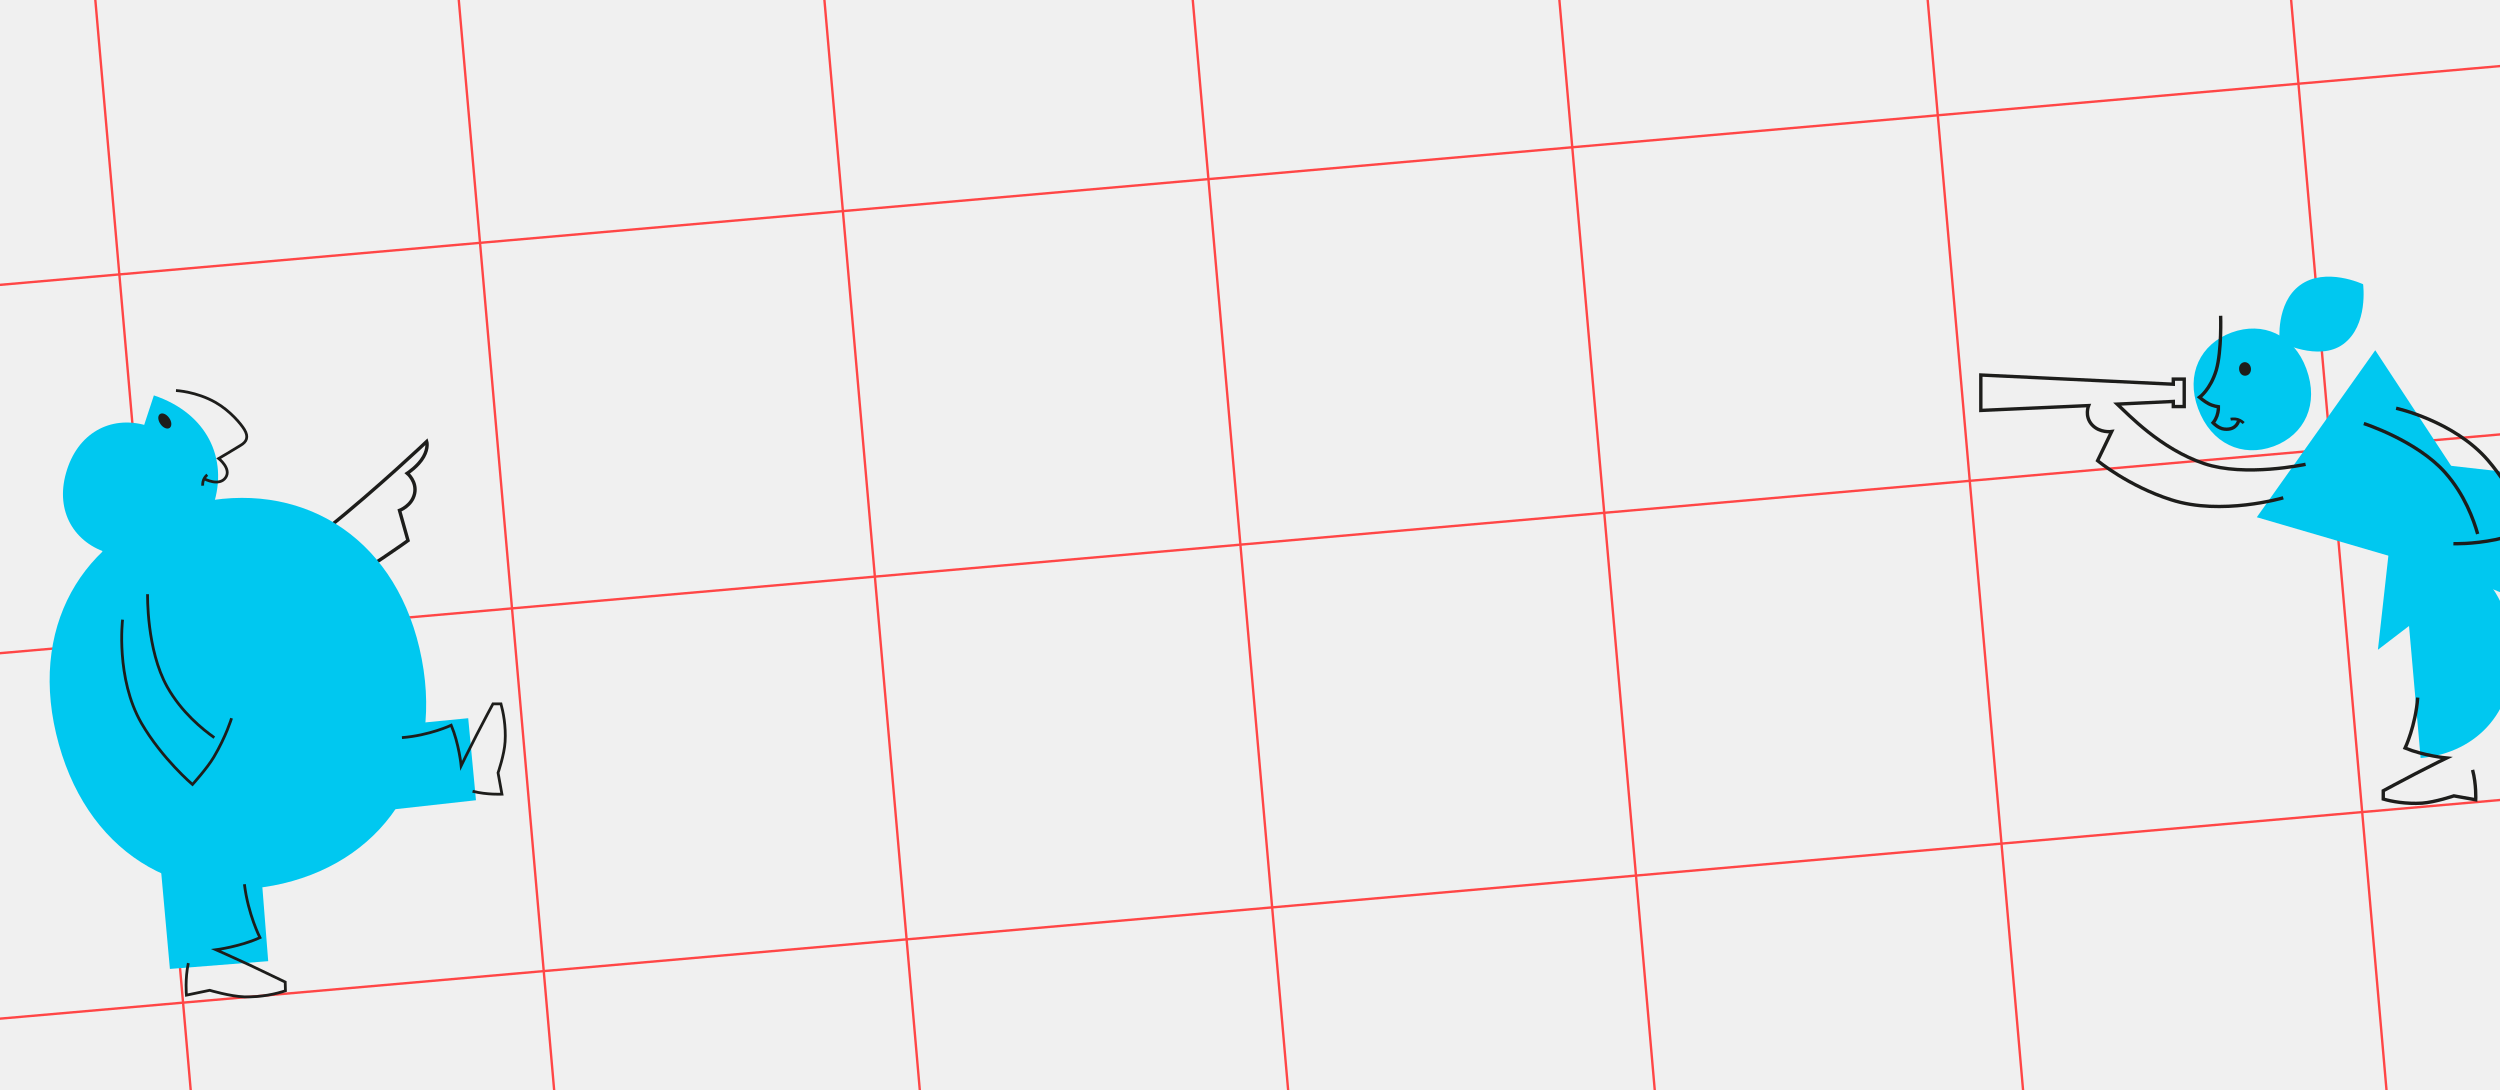
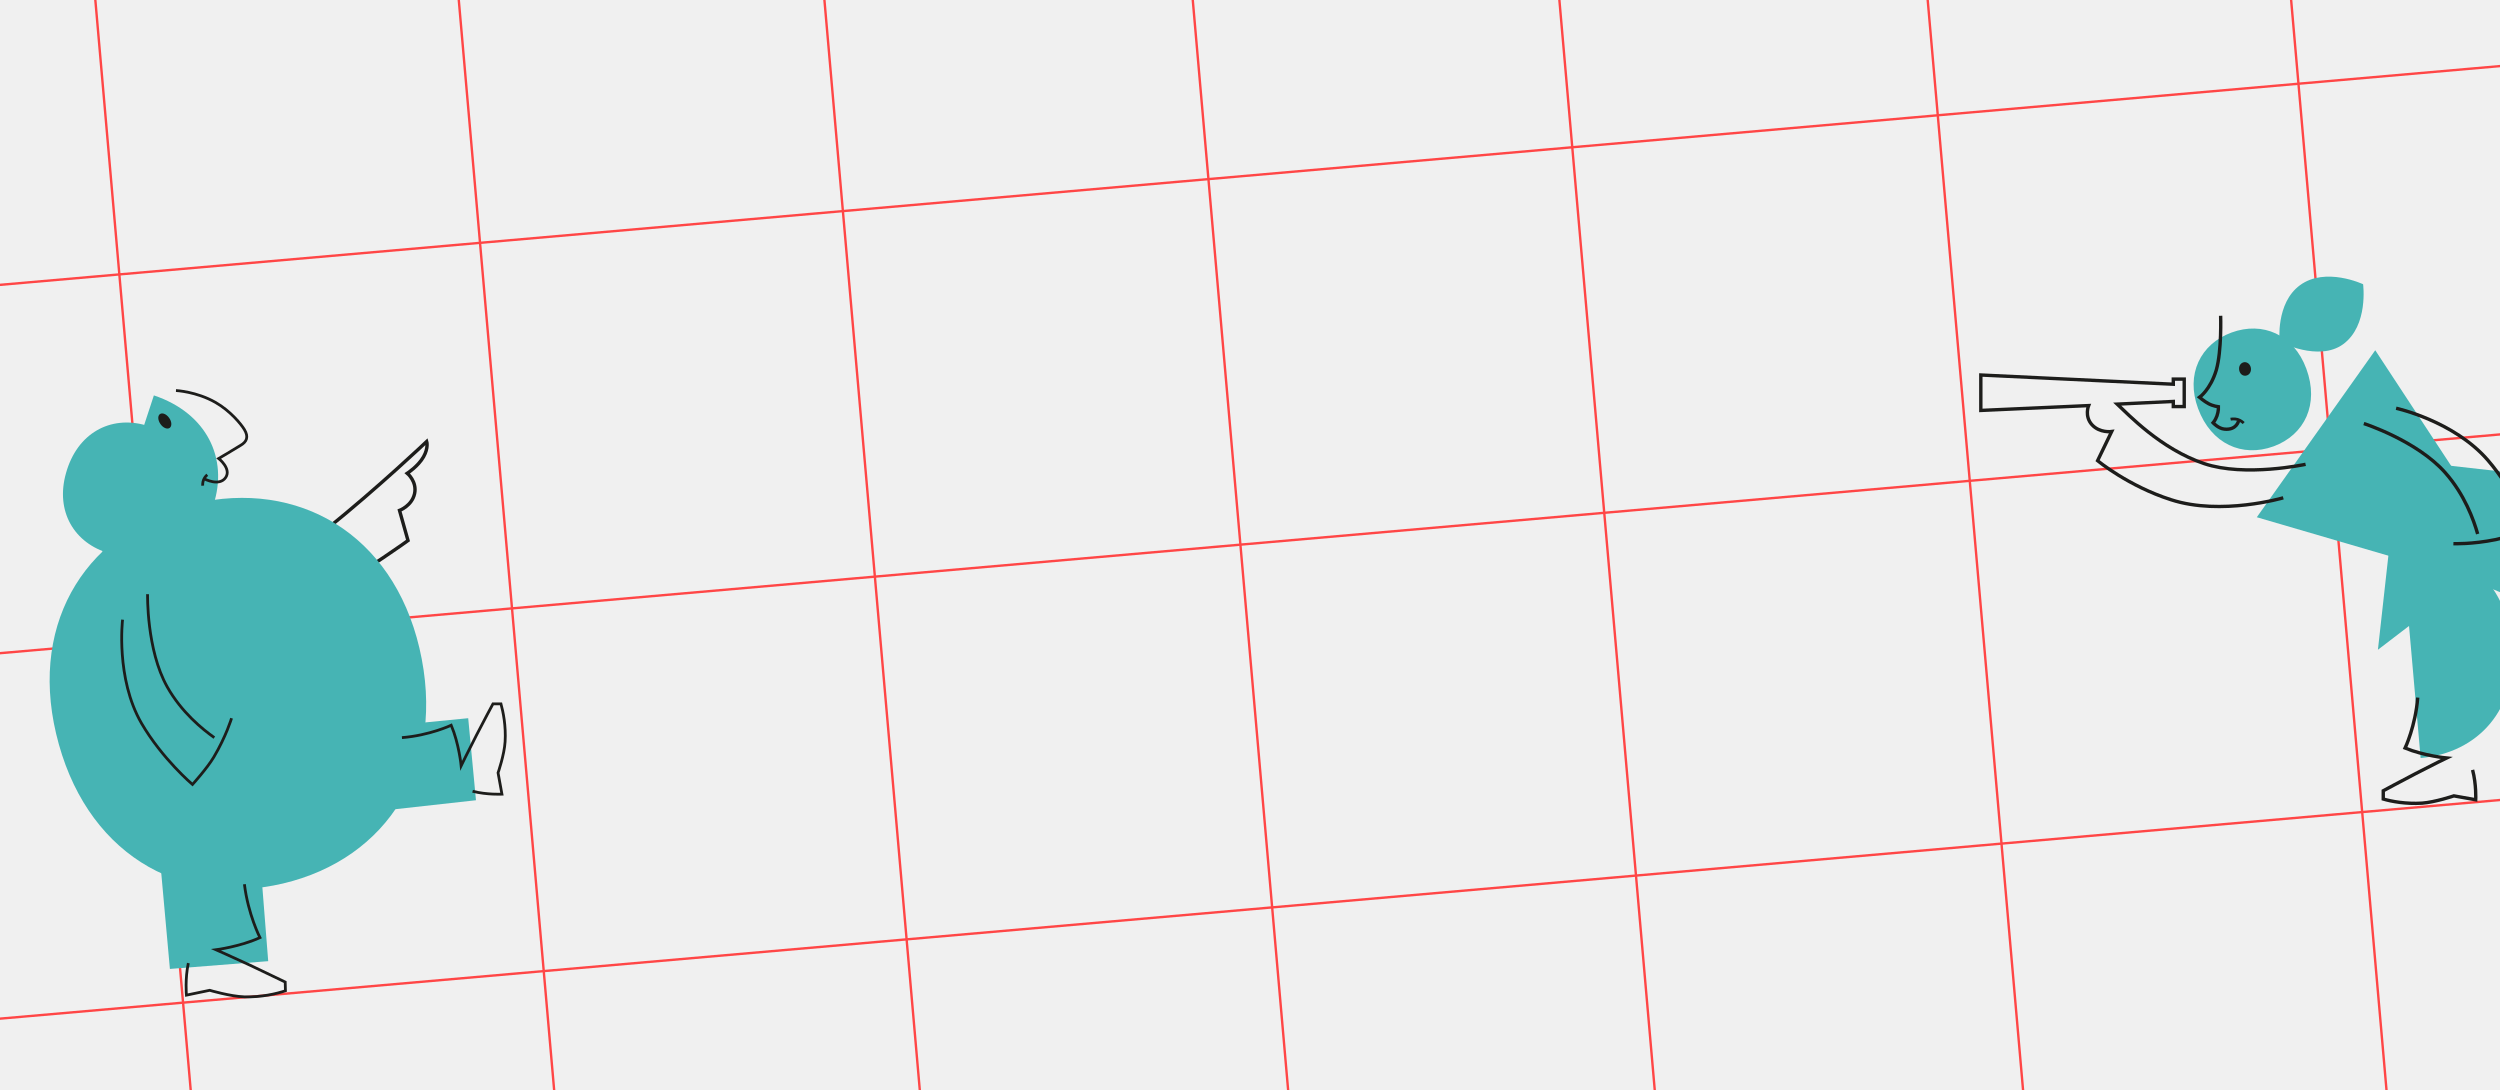
<svg xmlns="http://www.w3.org/2000/svg" version="1.1" x="0px" y="0px" viewBox="0 0 1030 449" style="enable-background:new 0 0 1030 449;" xml:space="preserve">
  <style type="text/css">
	.st0{fill:none;stroke:#FF4646;stroke-width:0.985;stroke-miterlimit:10;}
	.st1{fill:#E6B4C8;}
	.st2{fill:#FFF56E;}
	.st3{fill:none;stroke:#1D1D1B;stroke-width:1.6;}
	.st4{fill:none;stroke:#1D1D1B;stroke-width:1.692;}
	.st5{fill:#1D1D1B;}
	.st6{fill:#FFFFFF;fill-opacity:0;}
- 	.st7{fill:#00C8F0;}
+ 	.st7{fill:#46b4b4;}
	.st8{fill:none;stroke:#1D1D1B;stroke-width:1.5;}
	.st9{fill:none;}
	.st10{fill:none;stroke:#1D1D1B;stroke-width:1.413;}
	.st11{fill:none;stroke:#1D1D1B;stroke-width:1.525;}
	.st12{fill:none;stroke:#1D1D1B;stroke-width:1.613;}
	.st13{display:none;}
- 	.st14{display:inline;fill:#00C8F0;}
+ 	.st14{display:inline;fill:#46b4b4;}
	.st15{display:inline;}
	.st16{fill:none;stroke:#1D1D1B;stroke-width:1.155;}
	.st17{fill:none;stroke:#1D1D1B;stroke-width:1.222;}
	.st18{fill:none;stroke:#1D1D1B;stroke-width:1.177;}
	.st19{fill:none;stroke:#1D1D1B;stroke-width:1.4;}
</style>
  <g id="background">
    <path class="st0" d="M-534.6,14.3L1495-163.2 M1481.9-312.7L-547.7-135.1 M1468.7-463.3L-560.8-285.8 M1534.3,285.5L-495.3,463    M-508.4,313.6L1521.2,136 M-521.6,163L1508-14.6 M-469,764.3l2029.6-177.6 M-482,614.9l2029.6-177.6 M-442.8,1063.6l2029.6-177.6    M-456,913l2029.6-177.6 M133.8-631.1l171.5,1960.2 M283.3-644.2L454.8,1316 M433.9-657.4l171.5,1960.2 M-314.9-591.8l171.5,1960.2    M6.1,1355.3L-165.4-604.9 M-462.9-574.8l171.5,1960.2 M-14.8-618.1l171.5,1960.2 M883-696.6l171.5,1960.2 M1032.5-709.7   L1204,1250.5 M1183.1-722.9l171.5,1960.2 M1336.1-735.9l171.5,1960.2 M583.8-670.5l171.5,1960.2 M734.4-683.6l171.5,1960.2" />
  </g>
  <g id="background-vertical">
</g>
  <g id="background_solo">
</g>
  <g id="Layer_1">
</g>
  <g id="vertical_person_unten">
</g>
  <g id="vertical_person_oben">
</g>
  <g id="horizontal_person_rechts" class="st13">
    <path class="st14" d="M930.5,232.8l7.4,84.9c23.4-2,39.2-19.9,36.9-45.4C972.6,245.8,953.9,230.7,930.5,232.8" />
    <path class="st14" d="M1014.4,263.8c-6.3-22.6-27-34.8-52.6-27.7l21.8,78.6C1009.2,307.5,1020.6,286.4,1014.4,263.8" />
    <path class="st14" d="M937.2,133.3c13.4-1.2,22.4-11.6,21.1-26.8c-1.3-14.7-12-23.2-25.3-22c-13.4,1.2-22.4,11.4-21.1,26.1   C913.1,125.8,923.8,134.5,937.2,133.3" />
    <polygon class="st14" points="955.5,247.2 987.8,130.9 905.4,139.4  " />
    <polygon class="st14" points="961.7,190.4 913.1,250.4 1024.2,241.2  " />
    <g class="st15">
      <path class="st16" d="M926.7,168.2c0,0-12.9-1.8-28.8-5.8c-15.9-4-33-10.4-33-10.4l0.1-11.6c0,0-4.9-0.5-7-4.5    c-2.2-4.1,0.6-8,0.6-8s-4.6-1.5-7.4-4.3c-2.7-2.7-2.6-5.2-2.6-5.2s21.7,11.7,44,21.5c22.2,9.8,47.4,18.8,47.4,18.8" />
      <path class="st6" d="M861.5,154.1c0.7,0,65.7,18.1,65.7,18.1l18.8-13.7l-101.1-46.2L861.5,154.1z" />
    </g>
    <g class="st15">
      <path class="st16" d="M977.8,294.3c4.4,10.6,4.8,20.4,4.8,20.4c8.2-0.7,16.8-4,16.8-4s-3.7,4.8-8.4,11.4c-3.6,5-8.4,12-8.4,12    l1.5,3c3.4-0.7,9.1-2.3,14.8-5.7c4.6-2.7,10.1-8.5,10.1-8.5l8.6-2.7c0,0-2.6-5.7-6.6-10.2" />
      <path class="st6" d="M975.3,291.3h5.1l5.1,19.5c0,0,20.2-5.8,20.9-5.1c0.7,0.7,7.2,2.9,7.2,2.9l7.2,12.3l-10.1,5.1l-26.7,14.4    l-5.8-5.8l10.8-17.3l-8.7,1.4L975.3,291.3z" />
    </g>
    <g class="st15">
      <polygon class="st6" points="917.3,336.7 925.9,338.9 942.5,338.9 957.7,338.9 965.6,337.4 959.9,319.4 937.5,312.2 941.1,291.9     933.1,291.9 926.6,315 936,319.4 918,330.2   " />
      <path class="st16" d="M936.8,293.3c-0.9,11.4-5.1,20.4-5.1,20.4c7.6,3.1,16.8,4,16.8,4s-5.5,2.7-12.7,6.4c-5.5,2.8-13,6.9-13,6.9    l0,3.3c3.4,0.9,9.1,2.1,15.7,1.6c5.3-0.4,12.9-3,12.9-3l8.9,1.5c0,0,0.3-6.2-1.2-12.1" />
    </g>
    <g class="st15">
      <path class="st16" d="M964.2,150.1c0,0,7.6,21.2,4.2,38.1c-2.3,11.6-8.2,20.8-11.7,25.5" />
      <path class="st16" d="M947.6,208.5c0,0,4.3,6.2,11.8,12.7c4.1,3.5,11.7,7.8,11.7,7.8s8.4-13.7,11.8-30c4.3-20.6-5.8-42.2-5.8-42.2    " />
      <polygon class="st6" points="942.8,207.8 954.3,225.1 974.5,233.8 987.5,196.9 987.5,178.9 980.3,152.9 965.1,144.2 959.4,147.1     965.1,177.4 958.6,202 952.9,208.5 946.4,204.2   " />
    </g>
    <g class="st15">
      <path class="st16" d="M928.8,119.2c0,0-0.7-1.3-1.9-2.1c-1.2-0.8-2.7-0.8-2.7-0.8" />
      <path class="st17" d="M931.3,74.9c0,0-3.2,13.8-7.5,20.8c-4.3,6.9-9.4,8.8-9.4,8.8s1.5,2.1,2.8,3.4c1.4,1.4,3.5,2.3,3.5,2.3    s-0.3,1.7-1.5,3.3c-1.2,1.6-2.3,2.3-2.3,2.3s1.5,2.8,3.7,3.7c4.6,1.8,6.4-1.7,6.4-1.7" />
      <path class="st5" d="M934.5,100.9c1.3,0.3,2.6-0.6,3-2.1c0.3-1.5-0.4-2.9-1.7-3.2c-1.3-0.3-2.6,0.7-3,2.1    C932.4,99.2,933.2,100.6,934.5,100.9" />
      <path class="st6" d="M909.5,103.1l5.8,18.8l13.7,1.4l5.1-5.8c0,0,7.9-23.8,7.9-24.5s-2.2-22.4-2.2-22.4l-14.4,2.9L909.5,103.1z" />
    </g>
    <path class="st14" d="M989.3,79.6c0,0-12.8-10.9-24.7-6.3c-11.5,4.4-14,19.9-14,19.9s13.1,12.1,24.6,7.7   C987.1,96.3,989.3,79.6,989.3,79.6" />
  </g>
  <g id="horizontal_person_rechts_new">
    <path class="st7" d="M989.7,225.8l7.6,86.5c23.8-2.1,39.9-20.2,37.7-46.3C1032.6,239.1,1013.5,223.7,989.7,225.8" />
    <path class="st7" d="M1074.9,214.5c-22.2-8.9-44.9,0.3-55,25.4l77.1,31C1107.1,245.7,1097.1,223.4,1074.9,214.5" />
    <path class="st7" d="M936.7,183.9c12.8-4.7,18.9-17.4,13.5-32c-5.2-14.1-18-19.6-30.8-14.9c-12.8,4.7-19,17.2-13.8,31.3   C911,182.9,923.8,188.6,936.7,183.9" />
    <polygon class="st7" points="1046.1,247.1 978.6,144.3 929.8,213.1  " />
    <path class="st7" d="M973.6,117.1c0,0-15.5-7.3-26,0.4c-10.1,7.4-8.4,23.3-8.4,23.3s16.1,8.4,26.2,1   C975.9,134.1,973.6,117.1,973.6,117.1" />
    <polygon class="st7" points="988.4,189.5 979.7,267.7 1069.9,198.7  " />
    <g>
      <path class="st18" d="M924.4,174.3c0,0-1.1-1.1-2.5-1.5c-1.4-0.4-2.9-0.1-2.9-0.1" />
      <path class="st19" d="M914.9,130.1c0,0,0.5,14.4-1.8,22.4c-2.4,8-6.9,11.2-6.9,11.2s2,1.7,3.7,2.6c1.8,1,4.1,1.3,4.1,1.3    s0.1,1.7-0.6,3.7c-0.7,1.9-1.6,2.9-1.6,2.9s2.2,2.4,4.7,2.6c5,0.5,5.8-3.4,5.8-3.4" />
      <path class="st5" d="M925.1,154.8c1.4-0.1,2.4-1.3,2.3-2.9c-0.1-1.5-1.2-2.7-2.6-2.7c-1.4,0.1-2.4,1.3-2.3,2.9    C922.6,153.7,923.7,154.9,925.1,154.8" />
      <path class="st6" d="M906,174.5c0,0,6.7,5.9,8.4,6.7s11.8-4.2,13.4-3.4s6.7-5,6.7-5L922,162.7l12.6-6.7l-6.7-16l-7.6-17.6h-12.6    l0.8,21.8l-2.5,10.9l-5,10.9L906,174.5z" />
    </g>
    <g>
      <path class="st19" d="M949.9,191.3c0,0-25,5.4-41.8-0.3c-17.9-6-31.4-20.4-35.8-24.5l23.1-1.1v2.1h4.5v-11.3h-4.5v2.1l-79.3-3.8    v14.6l44.4-2c0,0-1.8,4.4,1.4,7.9c3.2,3.5,8.1,2.8,8.1,2.8s-3.9,8-5.8,12c0,0,12.7,10.5,30.3,16.1c20.6,6.7,46.2-0.8,46.2-0.8" />
      <path class="st6" d="M950.1,208.5c0,0-38.6,5.9-42,5.9s-31.1-5.9-31.1-5.9s-23.5-11.8-23.5-14.3s3.4-8.4,3.4-8.4l-3.4-7.6    l-42.8-1.7v-30.2c0,0,96.6,4.2,97.4,5.9c0.8,1.7-1.7,20.2-1.7,20.2l-6.7,1.7l4.2,7.6c0,0,26,5.9,28.5,4.2s24.4-4.2,24.4-4.2    L950.1,208.5z" />
    </g>
    <g>
      <path class="st19" d="M973.9,174.5c0,0,21.8,7,33.5,20.2c8,9,11.8,19.6,13.4,25.3" />
      <path class="st19" d="M1010.8,224c0,0,7.7,0.3,17.5-1.7c5.4-1.1,13.6-4.6,13.6-4.6s-5.9-15.3-16.9-28.1    c-14-16.2-37.8-21.4-37.8-21.4" />
      <path class="st6" d="M979.5,168.2l8.4-5l20.2,5l19.3,15.1l18.5,32.7v8.4l-40.3,4.2l-2.5-8.4l10.1-4.2c0,0-14.3-20.2-16-20.2    s-31.9-21.8-31.9-21.8L979.5,168.2z" />
    </g>
    <g>
      <path class="st19" d="M996.1,287.4c-0.9,11.7-5.2,20.8-5.2,20.8c7.8,3.2,17.1,4.1,17.1,4.1s-5.6,2.7-12.9,6.5    c-5.6,2.9-13.2,7-13.2,7l0,3.4c3.4,1,9.3,2.1,16,1.7c5.4-0.4,13.1-3,13.1-3l9,1.6c0,0,0.3-6.3-1.3-12.3" />
      <polygon class="st6" points="977.8,324.4 977.8,334.5 1012.2,334.5 1024.8,334.5 1023.2,312.6 1014.8,312.6 997.3,305.6     1001.3,285.8 992.1,281.6 984.5,309.3 992.1,312.6   " />
    </g>
  </g>
  <g id="horizontal_person_links">
    <g>
      <path class="st10" d="M106.4,258.2c0,0,13.4-5.7,29.3-14.7c16-8.9,32.4-20.8,32.4-20.8l-3.5-12.4c0,0,5.1-1.9,6.2-6.9    c1.1-5-3-8.4-3-8.4s4.5-2.9,6.7-6.8c2.1-3.7,1.3-6.3,1.3-6.3s-19.9,18.9-41,35.9c-21,17-45.5,34.1-45.5,34.1" />
      <polygon class="st6" points="97,261.5 115.6,261.5 172.1,235 172.1,217.4 175.7,201.5 179.2,178.5 171.2,178.5 82.9,250.1   " />
    </g>
    <polygon class="st7" points="107.3,355.5 110.5,396 70,399.2 66.4,359.3  " />
    <polygon class="st7" points="159.1,299.2 192.9,295.9 196.1,329.7 162.8,333.4  " />
    <path class="st7" d="M116.6,364c-43.1,10.1-82-13-93.5-61.8c-11.1-47.1,13.6-84.6,56.7-94.7c43.1-10.1,81.9,12.4,93,59.5   C184.2,315.7,159.7,353.8,116.6,364" />
    <path class="st7" d="M60,175.2L45.1,228c-14.5-4.1-22.4-17.3-17.9-33.1C31.8,178.4,45.5,171.1,60,175.2" />
    <path class="st7" d="M87.9,208.1c-6.3,19.2-24.7,28.9-46.5,21.7l22-66.9C85.2,170.2,94.2,188.9,87.9,208.1" />
    <g>
      <path class="st16" d="M60.8,244.8c0,0-0.5,22.9,8.1,38.2c5.9,10.5,14.6,17.5,19.4,20.9" />
      <path class="st16" d="M95.4,295.9c0,0-2.2,7.4-7.3,16c-2.8,4.7-8.8,11.3-8.8,11.3s-12.5-10.6-21-25.2    c-10.7-18.5-7.8-42.7-7.8-42.7" />
      <path class="st6" d="M46.2,252.4c0,0-5.8,31,3.6,43.3s28.9,31.8,28.9,31.8l23.1-33.9l-14.4-0.7L65,239.4L46.2,252.4z" />
    </g>
    <g>
      <path class="st16" d="M165.6,303.9c11.4-0.9,20.3-5.1,20.3-5.1c3.2,7.6,4.1,16.7,4.1,16.7s2.6-5.4,6.3-12.6    c2.8-5.5,6.8-12.9,6.8-12.9l3.3,0c0.9,3.3,2.1,9,1.7,15.6c-0.3,5.3-2.9,12.8-2.9,12.8l1.6,8.8c0,0-6.2,0.3-12.1-1.2" />
      <path class="st6" d="M158.8,303.7c0,0,32.5,27.4,33.9,26.7c1.4-0.7,15.2,0,15.2,0l2.9-44.8L158.8,303.7z" />
    </g>
    <g>
      <path class="st16" d="M72.5,160.9c0,0,8.4,0.4,16.3,4.9c6.1,3.5,10.6,9,11.9,11.2c1.8,3,1,5-1.6,6.5c-2.2,1.4-9,5.4-9,5.4    s5.3,4.2,2.9,7.8c-2.6,3.9-8.8,0.6-8.8,0.6" />
      <path class="st5" d="M69.9,176.3c-1,0.7-2.7,0-3.8-1.6c-1.1-1.6-1.2-3.4-0.2-4.1c1-0.7,2.7,0,3.8,1.6    C70.8,173.7,70.9,175.6,69.9,176.3" />
      <path class="st16" d="M83.5,200.1c0,0-0.1-1.3,0.4-2.5c0.5-1.2,1.5-2,1.5-2" />
      <path class="st6" d="M79.4,188.1l-2.9,12.3l7.9,4.3l13.7-1.4v-10.8l8.7-7.9l-5.1-14.4l-10.1-9.4c0,0-16.6-7.9-23.8-5.8    c-7.2,2.2-7.2,11.6-7.2,11.6l-0.7,7.9l12.3,9.4L79.4,188.1z" />
    </g>
    <g>
      <polygon class="st6" points="106.8,394.7 123.4,404.8 120.6,412 87.3,412 72.9,414.9 74.3,396.8 98.2,362.2 106.8,365.8     110.4,388.9   " />
      <path class="st16" d="M100.7,364.3c1.5,12.4,6.4,22,6.4,22C99,390,89,391.3,89,391.3s6.1,2.7,14.1,6.4c6.1,2.9,14.4,6.9,14.4,6.9    l0.1,3.6c-3.6,1.2-9.8,2.7-17,2.5c-5.8-0.2-14.2-2.7-14.2-2.7l-9.6,2c0,0-0.6-6.8,0.8-13.2" />
    </g>
  </g>
</svg>
